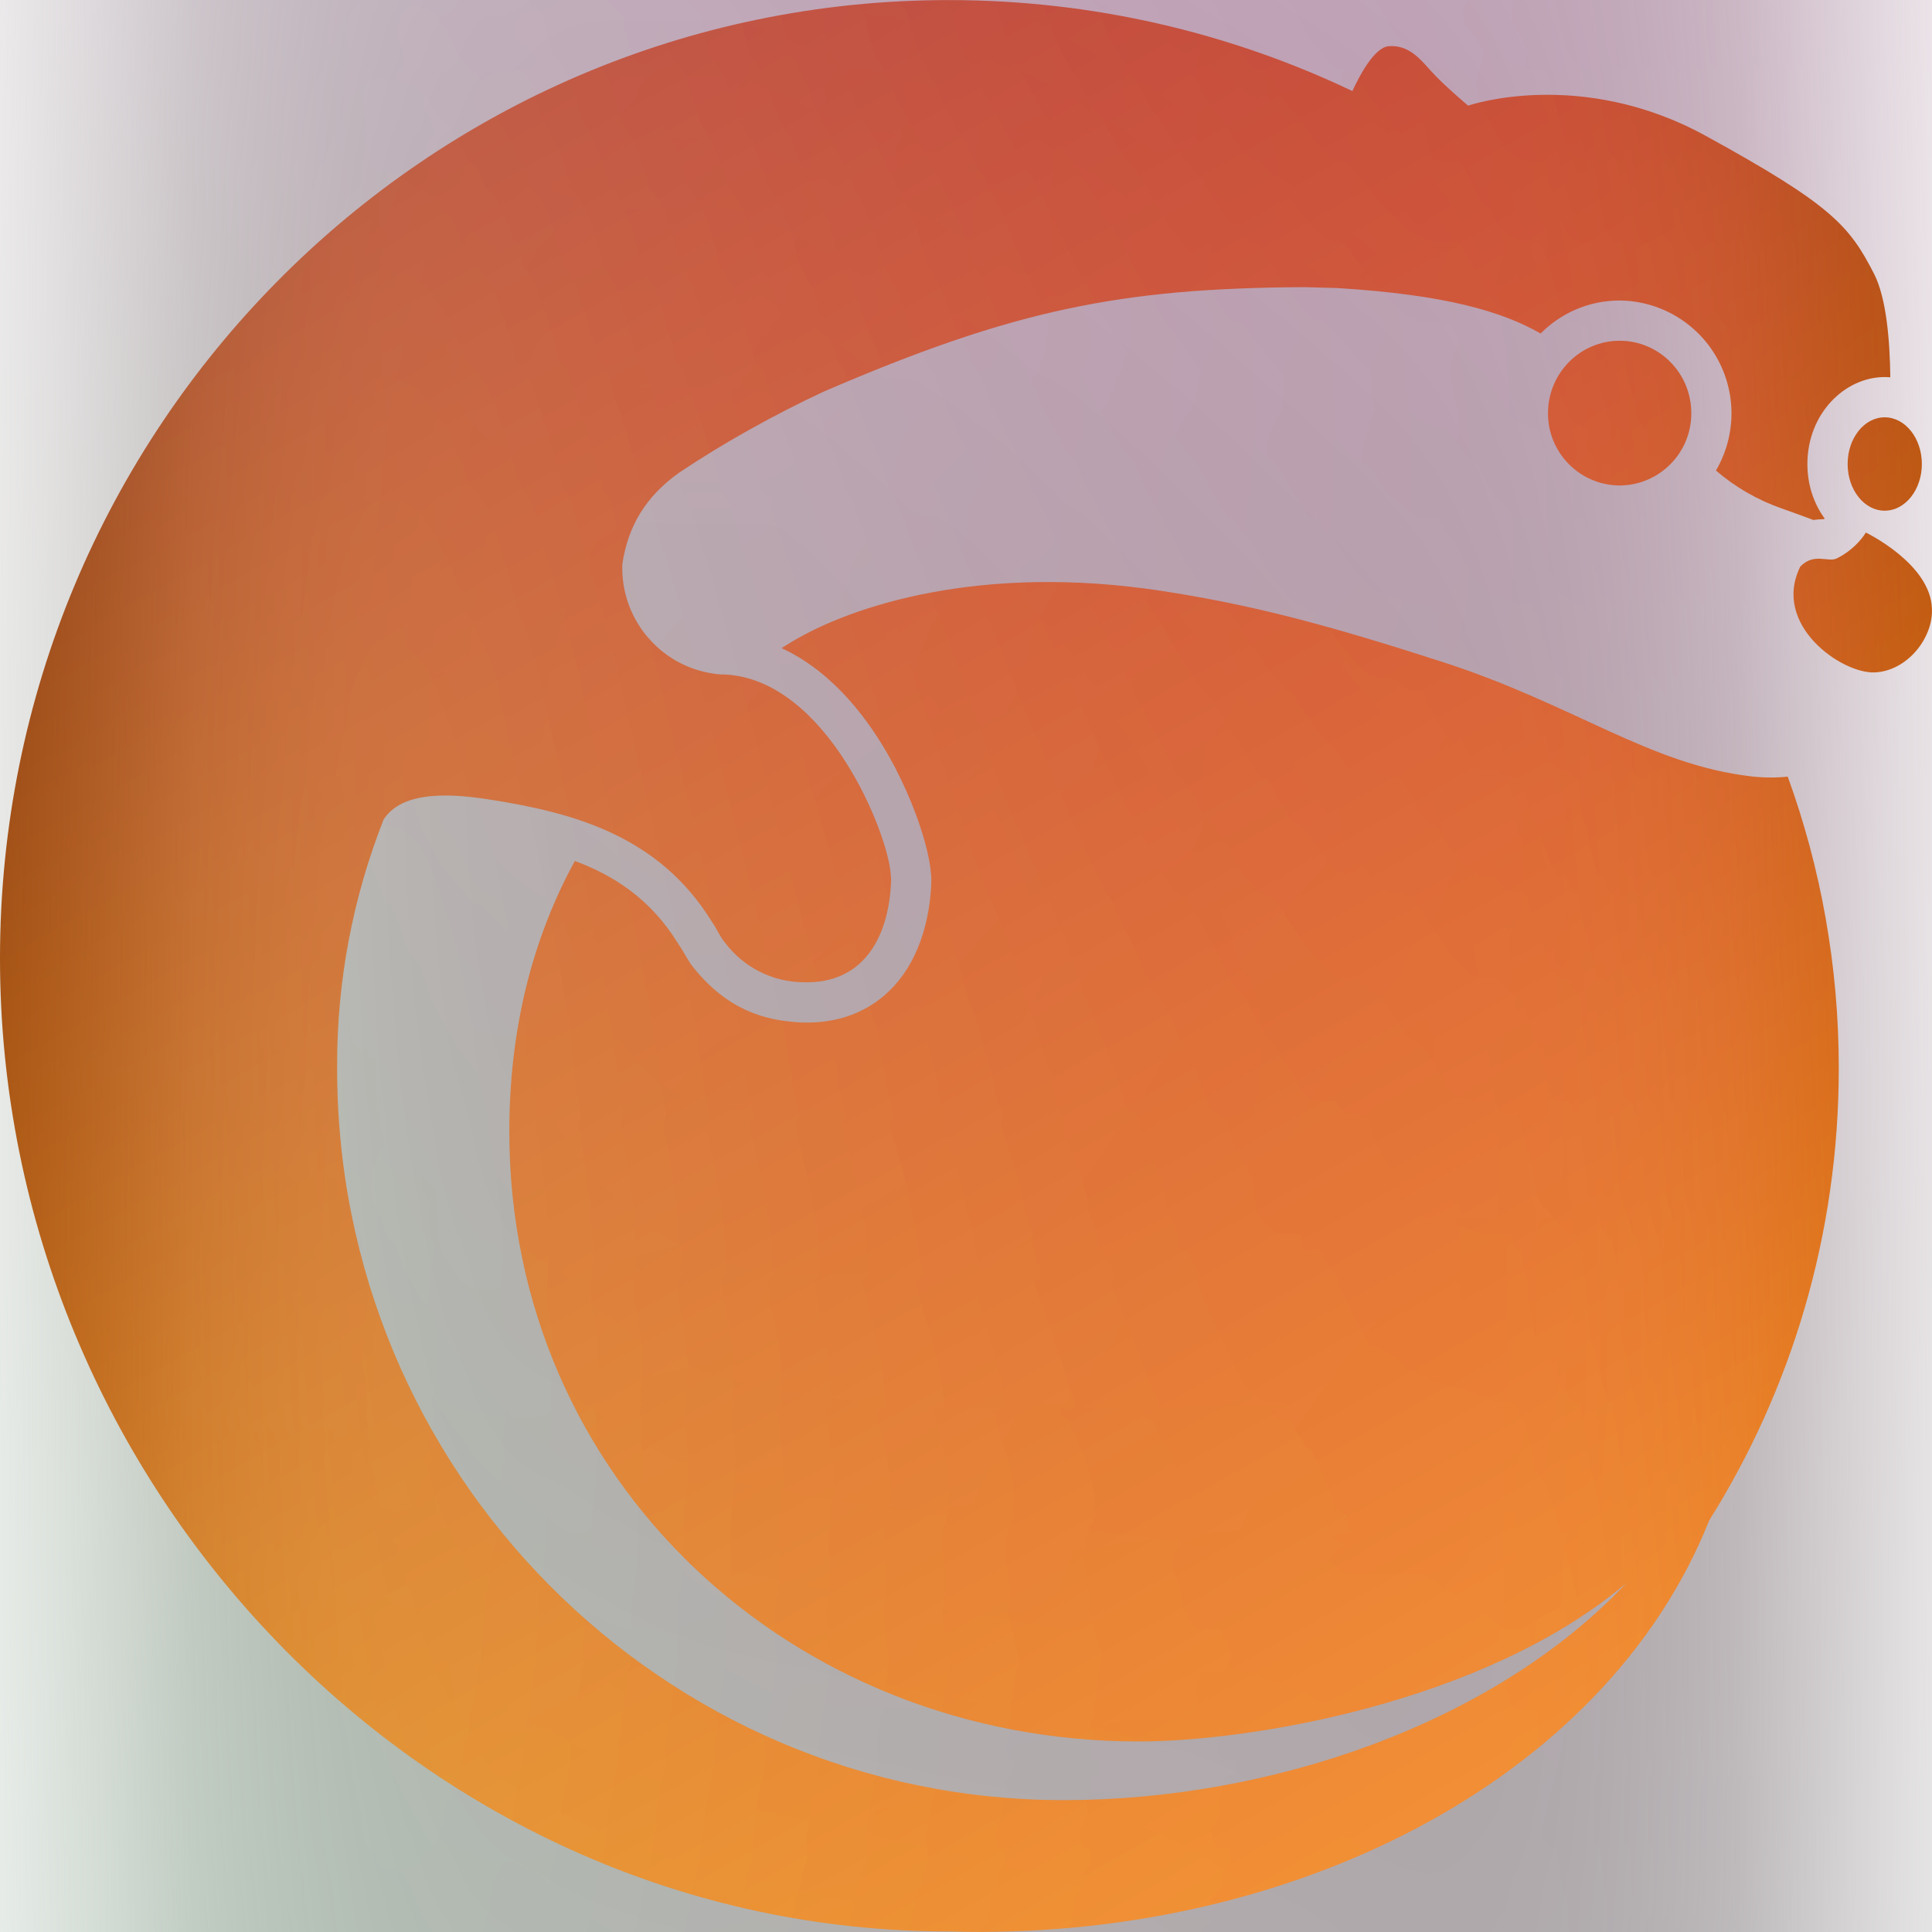
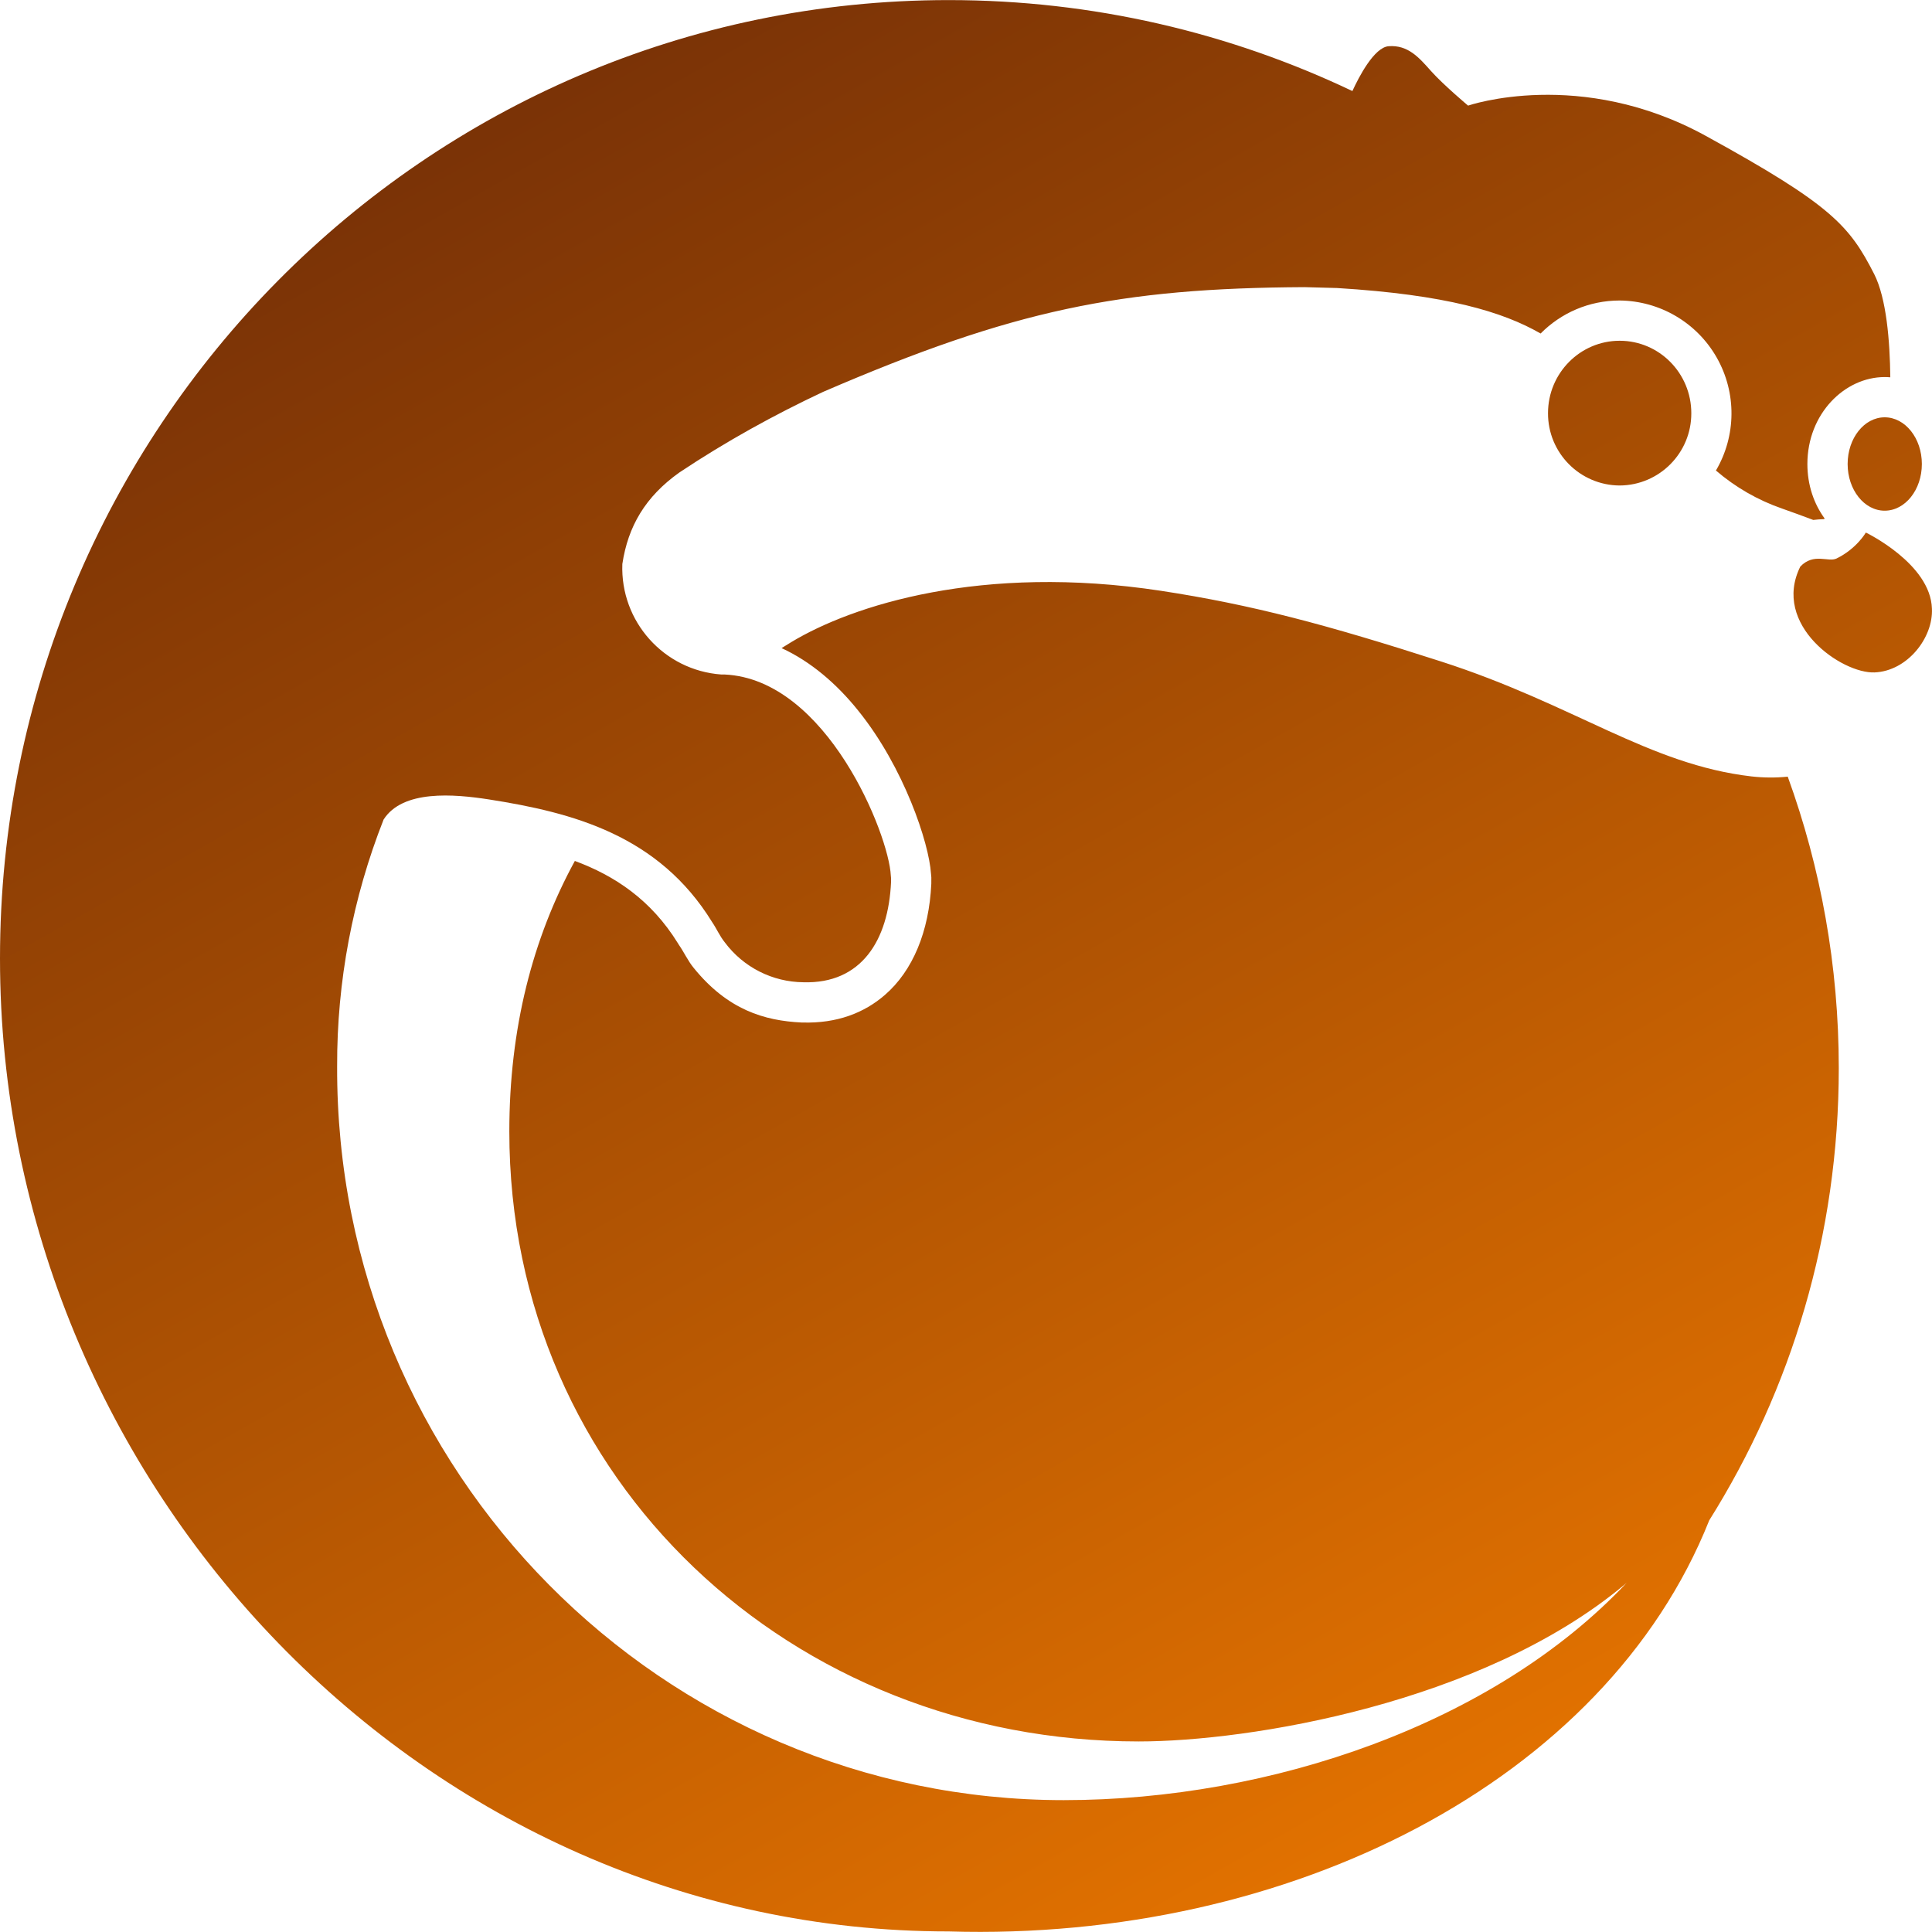
<svg xmlns="http://www.w3.org/2000/svg" role="img" viewBox="0 0 120 120" id="Lutris--Streamline-Simple-Icons" height="120" width="120">
  <defs>
    <linearGradient gradientTransform="rotate(150, 0.5, 0.5)" x1="50%" y1="0%" x2="50%" y2="100%" id="gradient">
      <stop stop-color="hsl(30.1, 100%, 44.1%)" stop-opacity="1" offset="0%" />
      <stop stop-color="hsl(23.1, 90.7%, 25.3%)" stop-opacity="1" offset="100%" />
    </linearGradient>
-     <filter id="filter" x="-20%" y="-20%" width="140%" height="140%" filterUnits="objectBoundingBox" primitiveUnits="userSpaceOnUse" color-interpolation-filters="sRGB">
-       <feTurbulence type="fractalNoise" baseFrequency="0.005 0.003" numOctaves="1" seed="2" stitchTiles="stitch" x="0%" y="0%" width="100%" height="100%" result="turbulence" />
-       <feGaussianBlur stdDeviation="20 0" x="0%" y="0%" width="100%" height="100%" in="turbulence" edgeMode="duplicate" result="blur" />
-       <feBlend mode="color-dodge" x="0%" y="0%" width="100%" height="100%" in="SourceGraphic" in2="blur" result="blend" />
-     </filter>
  </defs>
-   <path d="m106.155 94.45 0.005 -0.01c-6.465 16.215 -26.09 26.16 -47.235 25.525C26.5 119.965 0 92.4 0 59.53S26.38 0.005 58.925 0.005c8.965 0 17.465 2.03 25.075 5.65 0.405 -0.885 1.355 -2.72 2.255 -2.785 1.19 -0.085 1.87 0.685 2.63 1.545 0.77 0.86 2.3 2.145 2.3 2.145s6.965 -2.405 14.775 1.885c7.815 4.29 8.915 5.58 10.45 8.58 0.76 1.505 0.975 4.145 1 6.41a3.98 3.98 0 0 0 -0.35 -0.015c-2.48 0 -4.8 2.275 -4.8 5.4 0 1.315 0.41 2.48 1.075 3.39l-0.05 0.035a7.525 7.525 0 0 0 -0.66 0.05 93.52 93.52 0 0 0 -1.945 -0.71 12.65 12.65 0 0 1 -4.1 -2.36 7.01 7.01 0 0 0 -5.98 -10.56c-1.915 0 -3.65 0.78 -4.91 2.05 -2.36 -1.355 -5.87 -2.41 -12.635 -2.825l-2.035 -0.055c-11.41 0.06 -18.055 1.395 -29.895 6.505 -3.015 1.415 -6.03 3.075 -8.925 5.005 -2.115 1.5 -3.195 3.35 -3.545 5.685a6.63 6.63 0 0 0 6.15 6.865h0.210c6.35 0.3 10.195 9.95 10.315 12.485 0.02 0.25 0.02 0.115 0.015 0.4 -0.16 3.635 -1.85 6.335 -5.44 6.23a6.155 6.155 0 0 1 -4.88 -2.47c-0.315 -0.385 -0.515 -0.86 -0.795 -1.27 -3.33 -5.405 -8.66 -6.80 -13.855 -7.615 -2.19 -0.34 -5.365 -0.61 -6.55 1.25a41.4 41.4 0 0 0 -2.885 15.315c-0.1 25.18 20.205 45.59 45.13 45.59 12.875 0 26.745 -4.76 34.965 -13.5l-0.175 0.15c-8.86 7.365 -23.3 9.705 -30.135 9.705 -21.51 0 -39.09 -16.16 -39.09 -37.89 0 -6.38 1.44 -11.98 4.07 -16.8 2.475 0.915 4.735 2.415 6.4 5.11a1.2 1.2 0 0 0 0.065 0.105c0.32 0.46 0.555 0.985 0.91 1.42 2.12 2.62 4.405 3.29 6.71 3.4h0.05c2.15 0.065 3.84 -0.6 5.12 -1.71 1.735 -1.5 2.75 -3.95 2.885 -6.91v-0.07c0.01 -0.425 0 -0.265 -0.02 -0.56 -0.12 -1.88 -1.665 -6.59 -4.53 -10.135 -1.33 -1.655 -2.935 -3.035 -4.75 -3.87l0.6 -0.37c3.78 -2.285 11.82 -4.885 22.96 -3.19 5.65 0.865 10.275 2.095 17.415 4.395 8.285 2.67 12.895 6.395 19.27 7.135 0.75 0.085 1.505 0.09 2.25 0.015 2.05 5.645 3.17 11.75 3.17 18.105 0 10.34 -2.95 19.975 -8.055 28.1zm9.735 -61.37s-0.575 1.005 -1.82 1.61c-0.515 0.25 -1.41 -0.375 -2.25 0.5 -1.795 3.63 2.58 6.66 4.615 6.575 2.04 -0.085 3.65 -2.16 3.56 -3.965 -0.085 -2.79 -4.1 -4.72 -4.1 -4.72zm1.17 -7.16c1.275 0 2.31 1.3 2.31 2.9 0 1.6 -1.035 2.9 -2.31 2.9 -1.27 0 -2.3 -1.3 -2.3 -2.9 0 -1.6 1.03 -2.9 2.3 -2.9zm-16.46 -4.755c2.46 0 4.45 2.015 4.45 4.5a4.475 4.475 0 0 1 -4.45 4.49 4.475 4.475 0 0 1 -4.45 -4.495c0 -2.48 1.995 -4.495 4.45 -4.495z" fill="url(#gradient)" filter="url(#filter)" stroke-width="5" />
+   <path d="m106.155 94.45 0.005 -0.01c-6.465 16.215 -26.09 26.16 -47.235 25.525C26.5 119.965 0 92.4 0 59.53S26.38 0.005 58.925 0.005c8.965 0 17.465 2.03 25.075 5.65 0.405 -0.885 1.355 -2.72 2.255 -2.785 1.19 -0.085 1.87 0.685 2.63 1.545 0.77 0.86 2.3 2.145 2.3 2.145s6.965 -2.405 14.775 1.885c7.815 4.29 8.915 5.58 10.45 8.58 0.76 1.505 0.975 4.145 1 6.41a3.98 3.98 0 0 0 -0.35 -0.015c-2.48 0 -4.8 2.275 -4.8 5.4 0 1.315 0.41 2.48 1.075 3.39l-0.05 0.035a7.525 7.525 0 0 0 -0.66 0.05 93.52 93.52 0 0 0 -1.945 -0.71 12.65 12.65 0 0 1 -4.1 -2.36 7.01 7.01 0 0 0 -5.98 -10.56c-1.915 0 -3.65 0.78 -4.91 2.05 -2.36 -1.355 -5.87 -2.41 -12.635 -2.825l-2.035 -0.055c-11.41 0.06 -18.055 1.395 -29.895 6.505 -3.015 1.415 -6.03 3.075 -8.925 5.005 -2.115 1.5 -3.195 3.35 -3.545 5.685a6.63 6.63 0 0 0 6.15 6.865h0.210c6.35 0.3 10.195 9.95 10.315 12.485 0.02 0.25 0.02 0.115 0.015 0.4 -0.16 3.635 -1.85 6.335 -5.44 6.23a6.155 6.155 0 0 1 -4.88 -2.47c-0.315 -0.385 -0.515 -0.86 -0.795 -1.27 -3.33 -5.405 -8.66 -6.80 -13.855 -7.615 -2.19 -0.34 -5.365 -0.61 -6.55 1.25a41.4 41.4 0 0 0 -2.885 15.315c-0.1 25.18 20.205 45.59 45.13 45.59 12.875 0 26.745 -4.76 34.965 -13.5l-0.175 0.15c-8.86 7.365 -23.3 9.705 -30.135 9.705 -21.51 0 -39.09 -16.16 -39.09 -37.89 0 -6.38 1.44 -11.98 4.07 -16.8 2.475 0.915 4.735 2.415 6.4 5.11a1.2 1.2 0 0 0 0.065 0.105c0.32 0.46 0.555 0.985 0.91 1.42 2.12 2.62 4.405 3.29 6.71 3.4h0.05c2.15 0.065 3.84 -0.6 5.12 -1.71 1.735 -1.5 2.75 -3.95 2.885 -6.91v-0.07c0.01 -0.425 0 -0.265 -0.02 -0.56 -0.12 -1.88 -1.665 -6.59 -4.53 -10.135 -1.33 -1.655 -2.935 -3.035 -4.75 -3.87l0.6 -0.37c3.78 -2.285 11.82 -4.885 22.96 -3.19 5.65 0.865 10.275 2.095 17.415 4.395 8.285 2.67 12.895 6.395 19.27 7.135 0.75 0.085 1.505 0.09 2.25 0.015 2.05 5.645 3.17 11.75 3.17 18.105 0 10.34 -2.95 19.975 -8.055 28.1zm9.735 -61.37s-0.575 1.005 -1.82 1.61c-0.515 0.25 -1.41 -0.375 -2.25 0.5 -1.795 3.63 2.58 6.66 4.615 6.575 2.04 -0.085 3.65 -2.16 3.56 -3.965 -0.085 -2.79 -4.1 -4.72 -4.1 -4.72zm1.17 -7.16c1.275 0 2.31 1.3 2.31 2.9 0 1.6 -1.035 2.9 -2.31 2.9 -1.27 0 -2.3 -1.3 -2.3 -2.9 0 -1.6 1.03 -2.9 2.3 -2.9zm-16.46 -4.755c2.46 0 4.45 2.015 4.45 4.5a4.475 4.475 0 0 1 -4.45 4.49 4.475 4.475 0 0 1 -4.45 -4.495c0 -2.48 1.995 -4.495 4.45 -4.495z" fill="url(#gradient)" stroke-width="5" />
</svg>
